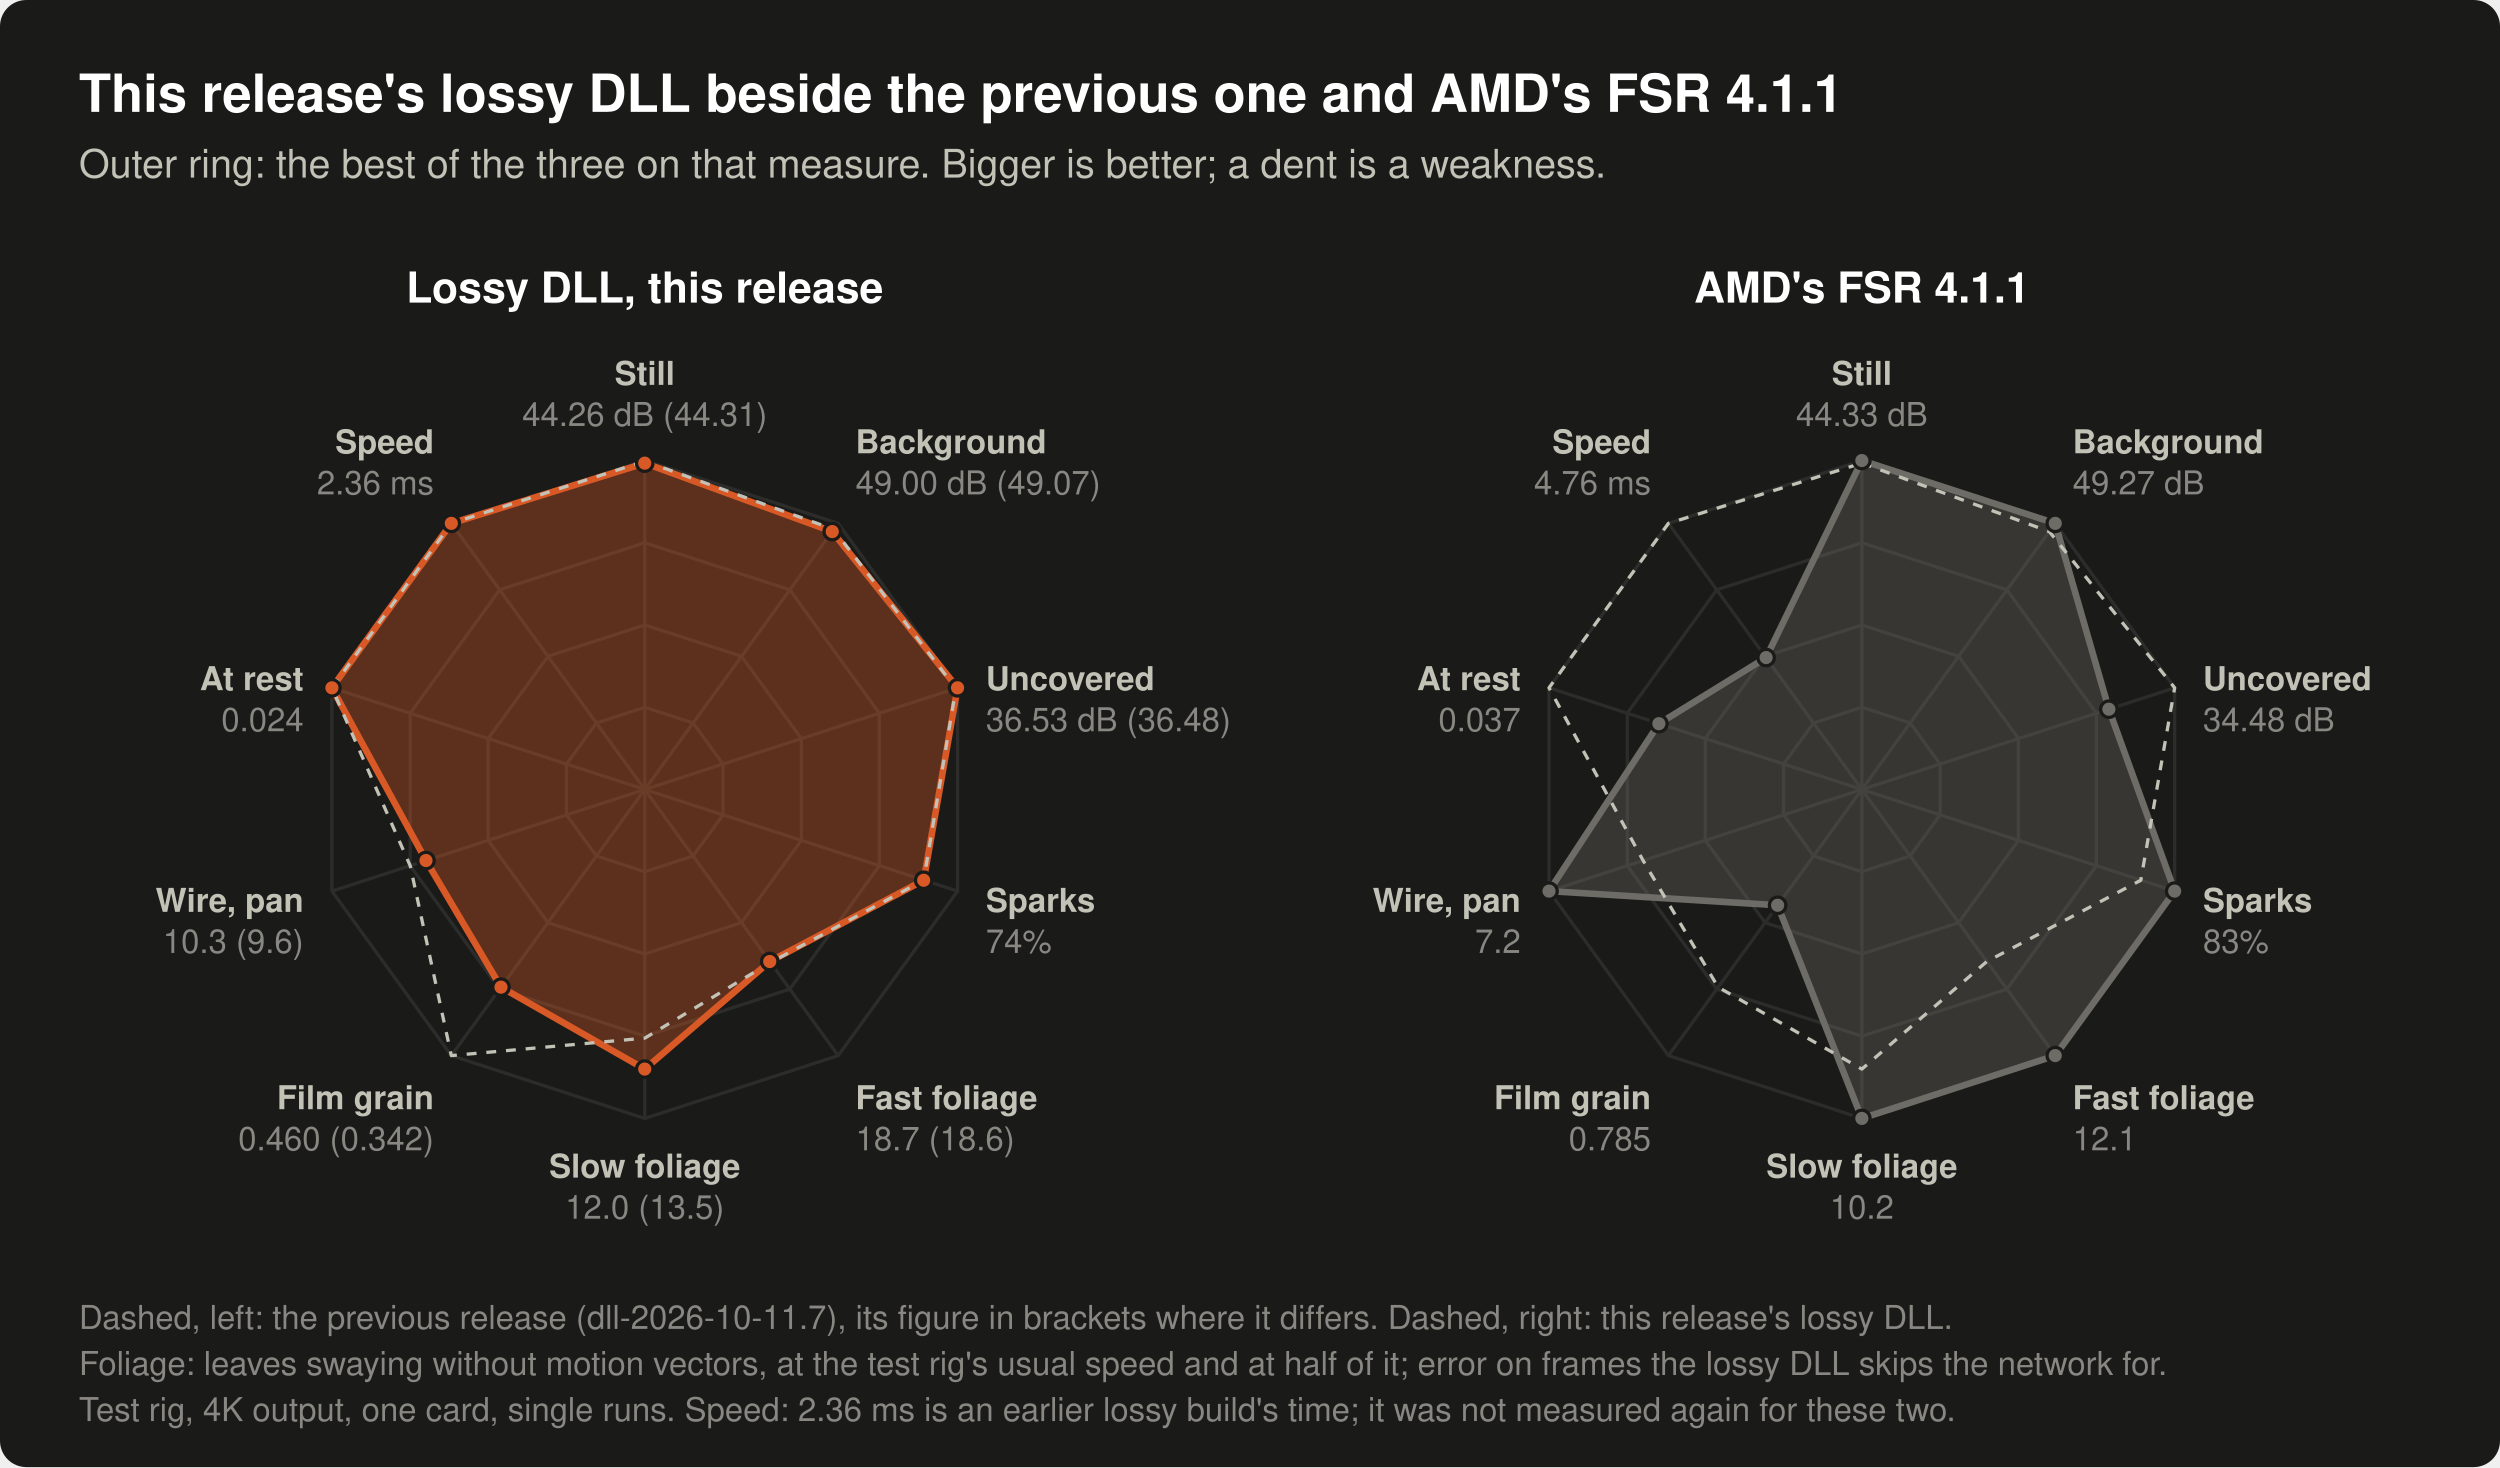
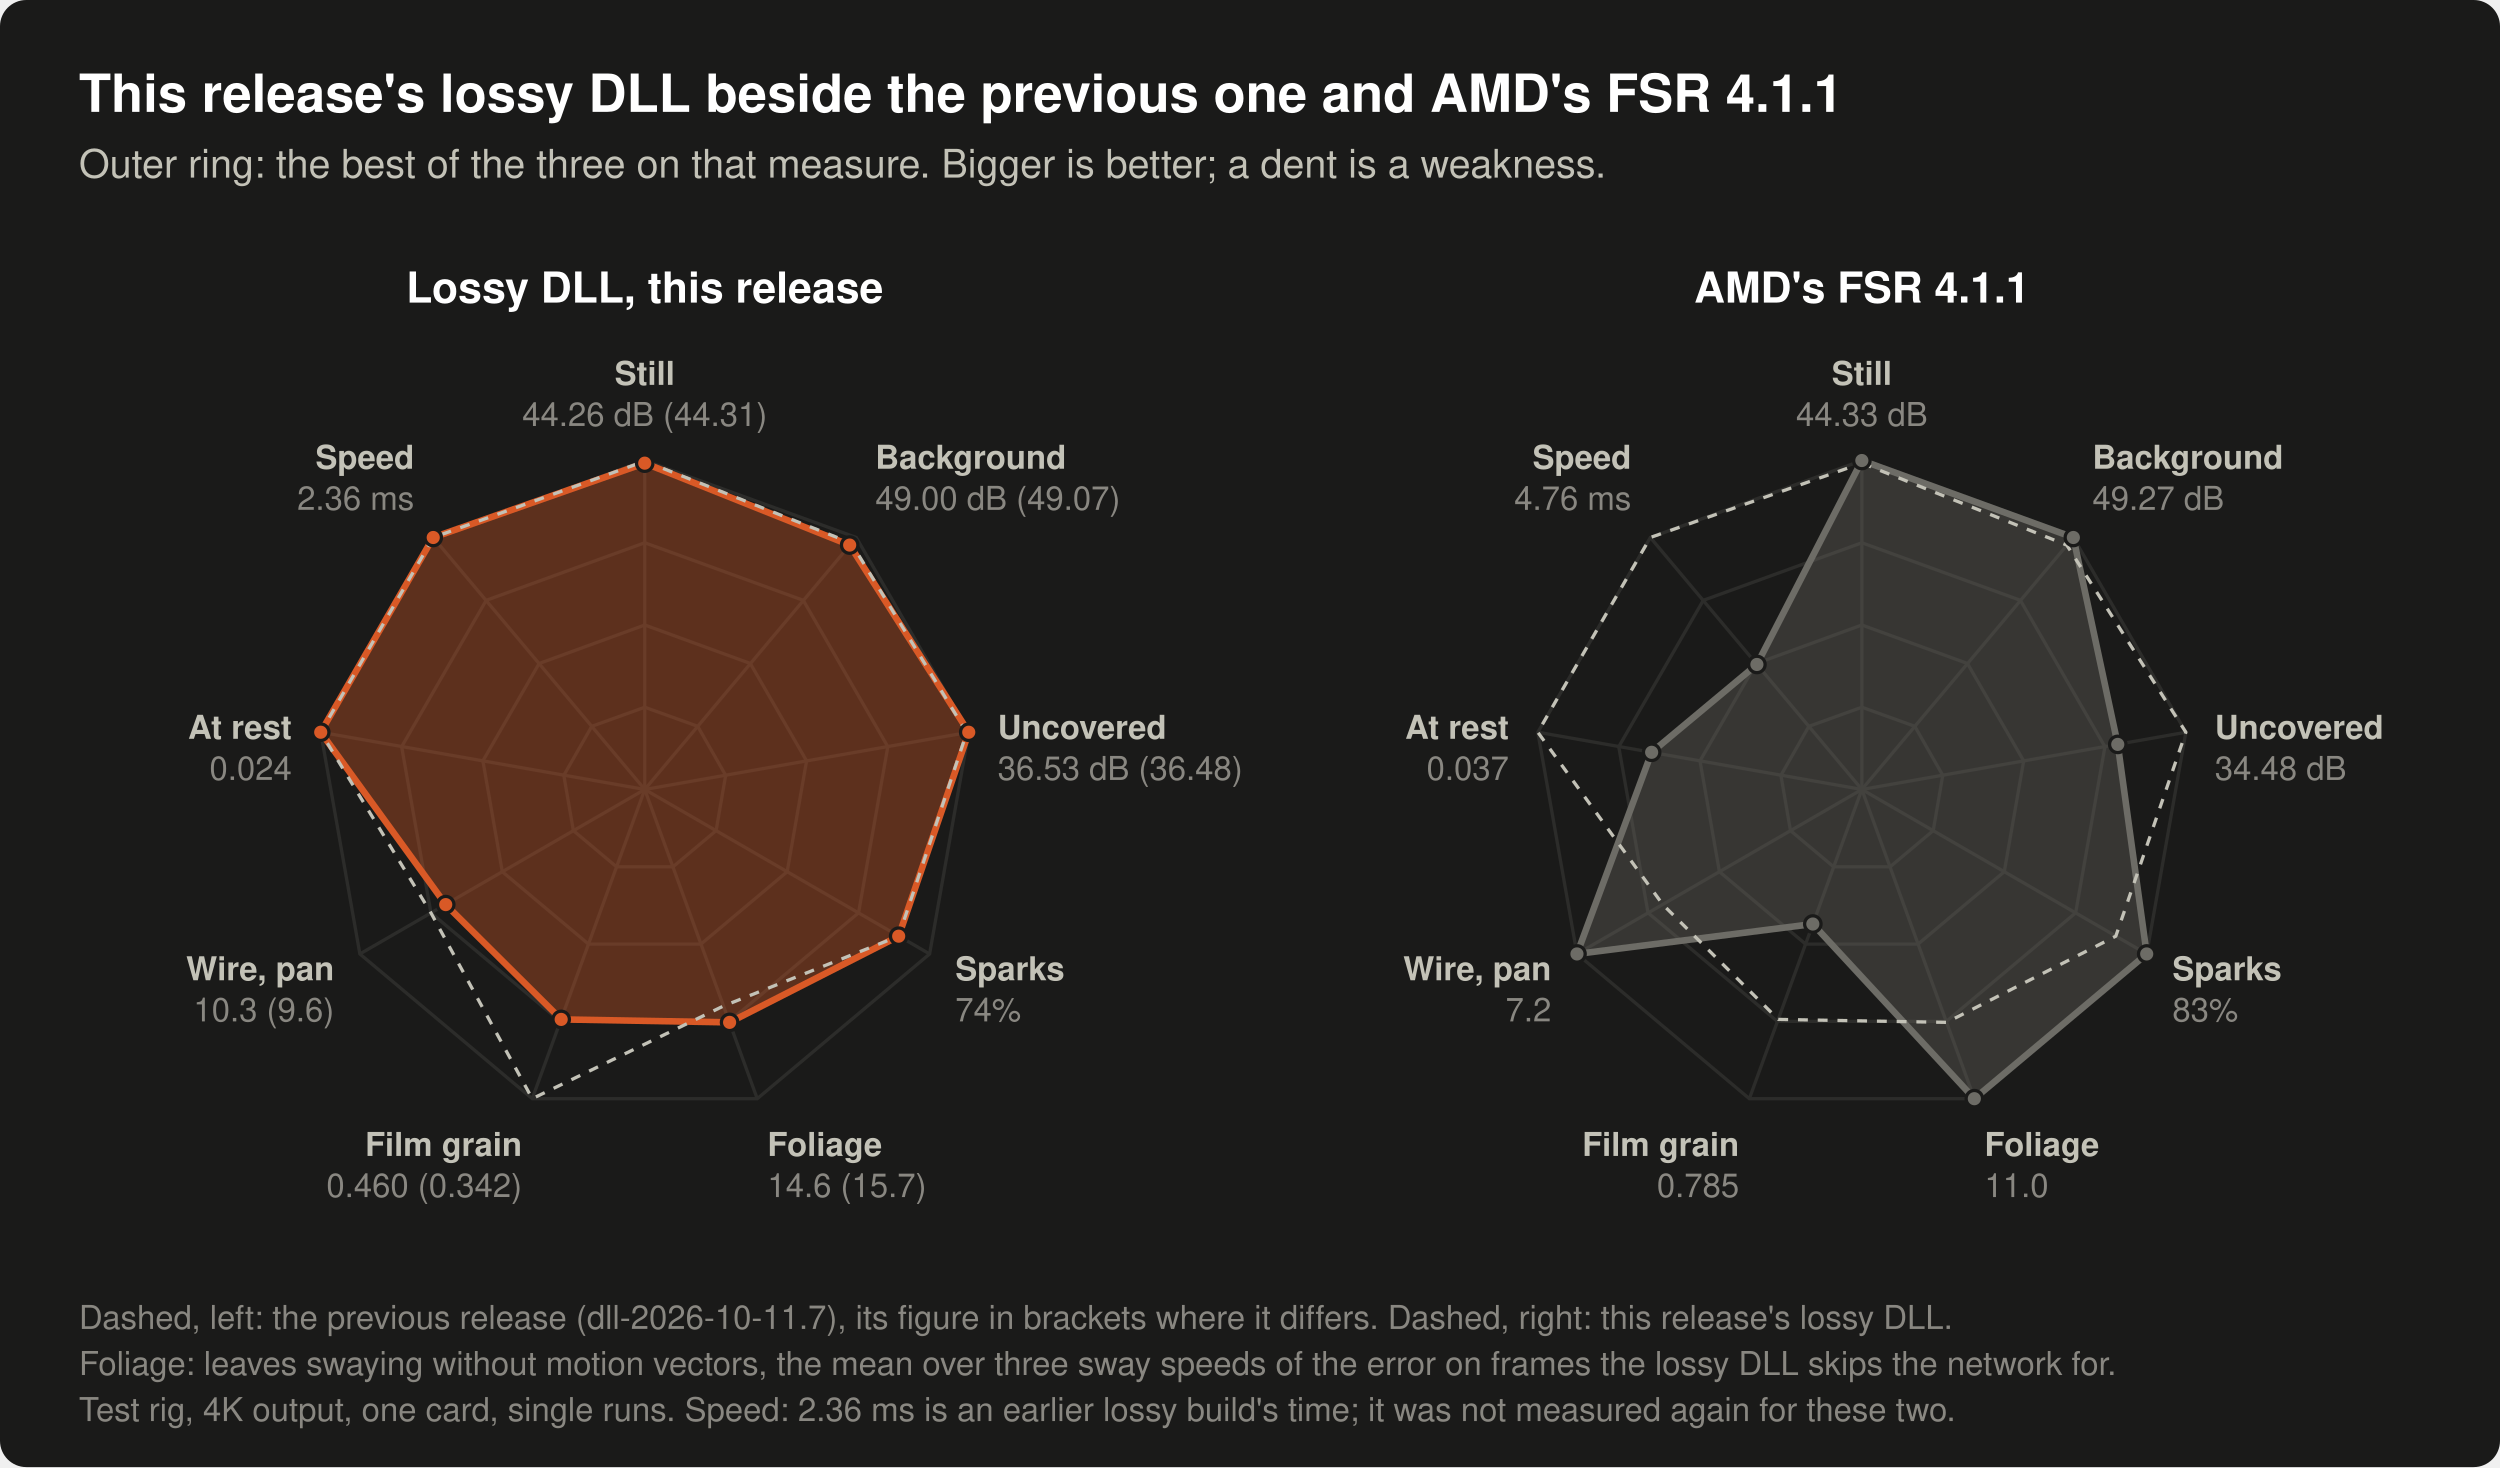
- <svg xmlns="http://www.w3.org/2000/svg" width="760" height="446" viewBox="0 0 760 446" role="img" aria-label="Two radar charts with ten spokes each. Left: this release's lossy DLL, with the previous release's as a dashed outline. Right: AMD's FSR 4.1.1, with this release's lossy DLL as a dashed outline. On every spoke the best of the three reaches the outer ring, so a larger shape is better. Still picture: accuracy (dB): FSR 4.1.1 44.33 dB, the lossy DLL of dll-2026-10-11.7 44.31 dB, the lossy DLL of dll-2026-10-12 44.26 dB. Moving background: accuracy (dB): FSR 4.1.1 49.27 dB, the lossy DLL of dll-2026-10-11.7 49.07 dB, the lossy DLL of dll-2026-10-12 49.00 dB. Areas a moving object has just uncovered: accuracy (dB): FSR 4.1.1 34.48 dB, the lossy DLL of dll-2026-10-11.7 36.48 dB, the lossy DLL of dll-2026-10-12 36.53 dB. Tiny fast sparks: share of their brightness shown (%): FSR 4.1.1 83%, the lossy DLL of dll-2026-10-11.7 74%, the lossy DLL of dll-2026-10-12 74%. Leaves swaying without motion vectors: error (of 255): FSR 4.1.1 12.1, the lossy DLL of dll-2026-10-11.7 18.6, the lossy DLL of dll-2026-10-12 18.7. Leaves swaying at half that speed: error (of 255): FSR 4.1.1 10.2, the lossy DLL of dll-2026-10-11.7 13.5, the lossy DLL of dll-2026-10-12 12.0. Still picture with grain of 6 of 255: change per frame (of 255): FSR 4.1.1 0.785, the lossy DLL of dll-2026-10-11.7 0.342, the lossy DLL of dll-2026-10-12 0.460. Thin wire under a slow pan: change per frame (of 255): FSR 4.1.1 7.2, the lossy DLL of dll-2026-10-11.7 9.6, the lossy DLL of dll-2026-10-12 10.3. Still picture: change per frame (of 255): FSR 4.1.1 0.037, the lossy DLL of dll-2026-10-11.7 0.024, the lossy DLL of dll-2026-10-12 0.024. Time per upscale call at 3840x2160 (ms): FSR 4.1.1 4.76 ms, the lossy DLL of dll-2026-10-11.7 2.36 ms, the lossy DLL of dll-2026-10-12 2.36 ms.">
+ <svg xmlns="http://www.w3.org/2000/svg" width="760" height="446" viewBox="0 0 760 446" role="img" aria-label="Two radar charts with nine spokes each. Left: this release's lossy DLL, with the previous release's as a dashed outline. Right: AMD's FSR 4.1.1, with this release's lossy DLL as a dashed outline. On every spoke the best of the three reaches the outer ring, so a larger shape is better. Still picture: accuracy (dB): FSR 4.1.1 44.33 dB, the lossy DLL of dll-2026-10-11.7 44.31 dB, the lossy DLL of dll-2026-10-12 44.26 dB. Moving background: accuracy (dB): FSR 4.1.1 49.27 dB, the lossy DLL of dll-2026-10-11.7 49.07 dB, the lossy DLL of dll-2026-10-12 49.00 dB. Areas a moving object has just uncovered: accuracy (dB): FSR 4.1.1 34.48 dB, the lossy DLL of dll-2026-10-11.7 36.48 dB, the lossy DLL of dll-2026-10-12 36.53 dB. Tiny fast sparks: share of their brightness shown (%): FSR 4.1.1 83%, the lossy DLL of dll-2026-10-11.7 74%, the lossy DLL of dll-2026-10-12 74%. Leaves swaying without motion vectors, mean of three sway speeds: error (of 255): FSR 4.1.1 11.0, the lossy DLL of dll-2026-10-11.7 15.7, the lossy DLL of dll-2026-10-12 14.6. Still picture with grain of 6 of 255: change per frame (of 255): FSR 4.1.1 0.785, the lossy DLL of dll-2026-10-11.7 0.342, the lossy DLL of dll-2026-10-12 0.460. Thin wire under a slow pan: change per frame (of 255): FSR 4.1.1 7.2, the lossy DLL of dll-2026-10-11.7 9.6, the lossy DLL of dll-2026-10-12 10.3. Still picture: change per frame (of 255): FSR 4.1.1 0.037, the lossy DLL of dll-2026-10-11.7 0.024, the lossy DLL of dll-2026-10-12 0.024. Time per upscale call at 3840x2160 (ms): FSR 4.1.1 4.76 ms, the lossy DLL of dll-2026-10-11.7 2.36 ms, the lossy DLL of dll-2026-10-12 2.36 ms.">
  <rect x="0.0" y="0.0" width="760.0" height="446.0" rx="8" fill="#1a1a19" />
  <text x="24.0" y="34.0" font-family="-apple-system, 'Segoe UI', Helvetica, Arial, sans-serif" font-size="16" font-weight="600" text-anchor="start" fill="#ffffff">This release's lossy DLL beside the previous one and AMD's FSR 4.1.1</text>
  <text x="24.0" y="54.0" font-family="-apple-system, 'Segoe UI', Helvetica, Arial, sans-serif" font-size="12" text-anchor="start" fill="#c3c2b7">Outer ring: the best of the three on that measure. Bigger is better; a dent is a weakness.</text>
  <text x="196.0" y="92.0" font-family="-apple-system, 'Segoe UI', Helvetica, Arial, sans-serif" font-size="13" font-weight="600" text-anchor="middle" fill="#ffffff">Lossy DLL, this release</text>
-   <polygon points="196.0,215.0 210.7,219.8 219.8,232.3 219.8,247.7 210.7,260.2 196.0,265.0 181.3,260.2 172.2,247.7 172.2,232.3 181.3,219.8" fill="none" stroke="#2c2c2a" stroke-width="1" />
-   <polygon points="196.0,190.0 225.4,199.5 243.6,224.5 243.6,255.5 225.4,280.5 196.0,290.0 166.6,280.5 148.4,255.5 148.4,224.5 166.6,199.5" fill="none" stroke="#2c2c2a" stroke-width="1" />
-   <polygon points="196.0,165.0 240.1,179.3 267.3,216.8 267.3,263.2 240.1,300.7 196.0,315.0 151.9,300.7 124.7,263.2 124.7,216.8 151.9,179.3" fill="none" stroke="#2c2c2a" stroke-width="1" />
-   <polygon points="196.0,140.0 254.8,159.1 291.1,209.1 291.1,270.9 254.8,320.9 196.0,340.0 137.2,320.9 100.9,270.9 100.9,209.1 137.2,159.1" fill="none" stroke="#2c2c2a" stroke-width="1" />
+   <polygon points="196.0,215.0 212.1,220.8 220.6,235.7 217.7,252.5 204.6,263.5 187.4,263.5 174.3,252.5 171.4,235.7 179.9,220.8" fill="none" stroke="#2c2c2a" stroke-width="1" />
+   <polygon points="196.0,190.0 228.1,201.7 245.2,231.3 239.3,265.0 213.1,287.0 178.9,287.0 152.7,265.0 146.8,231.3 163.9,201.7" fill="none" stroke="#2c2c2a" stroke-width="1" />
+   <polygon points="196.0,165.0 244.2,182.5 269.9,227.0 261.0,277.5 221.7,310.5 170.3,310.5 131.0,277.5 122.1,227.0 147.8,182.5" fill="none" stroke="#2c2c2a" stroke-width="1" />
+   <polygon points="196.0,140.0 260.3,163.4 294.5,222.6 282.6,290.0 230.2,334.0 161.8,334.0 109.4,290.0 97.5,222.6 131.7,163.4" fill="none" stroke="#2c2c2a" stroke-width="1" />
  <line x1="196.0" y1="240.0" x2="196.0" y2="140.0" stroke="#2c2c2a" stroke-width="1" />
-   <line x1="196.0" y1="240.0" x2="254.8" y2="159.1" stroke="#2c2c2a" stroke-width="1" />
-   <line x1="196.0" y1="240.0" x2="291.1" y2="209.1" stroke="#2c2c2a" stroke-width="1" />
-   <line x1="196.0" y1="240.0" x2="291.1" y2="270.9" stroke="#2c2c2a" stroke-width="1" />
-   <line x1="196.0" y1="240.0" x2="254.8" y2="320.9" stroke="#2c2c2a" stroke-width="1" />
-   <line x1="196.0" y1="240.0" x2="196.0" y2="340.0" stroke="#2c2c2a" stroke-width="1" />
-   <line x1="196.0" y1="240.0" x2="137.2" y2="320.9" stroke="#2c2c2a" stroke-width="1" />
-   <line x1="196.0" y1="240.0" x2="100.9" y2="270.9" stroke="#2c2c2a" stroke-width="1" />
-   <line x1="196.0" y1="240.0" x2="100.9" y2="209.1" stroke="#2c2c2a" stroke-width="1" />
-   <line x1="196.0" y1="240.0" x2="137.2" y2="159.1" stroke="#2c2c2a" stroke-width="1" />
-   <polygon points="196.0,140.8 253.0,161.6 291.1,209.1 280.8,267.6 234.0,292.3 196.0,325.0 152.3,300.1 129.5,261.6 100.9,209.1 137.2,159.1" fill="#d95926" fill-opacity="0.35" stroke="#d95926" stroke-width="2" stroke-linejoin="round" />
-   <polygon points="196.0,140.2 253.4,160.9 290.6,209.3 280.8,267.6 234.2,292.6 196.0,315.6 137.2,320.9 124.7,263.2 100.9,209.1 137.2,159.1" fill="none" stroke="#c3c2b7" stroke-width="1" stroke-dasharray="3 3" stroke-linejoin="round" />
+   <line x1="196.0" y1="240.0" x2="260.3" y2="163.4" stroke="#2c2c2a" stroke-width="1" />
+   <line x1="196.0" y1="240.0" x2="294.5" y2="222.6" stroke="#2c2c2a" stroke-width="1" />
+   <line x1="196.0" y1="240.0" x2="282.6" y2="290.0" stroke="#2c2c2a" stroke-width="1" />
+   <line x1="196.0" y1="240.0" x2="230.2" y2="334.0" stroke="#2c2c2a" stroke-width="1" />
+   <line x1="196.0" y1="240.0" x2="161.8" y2="334.0" stroke="#2c2c2a" stroke-width="1" />
+   <line x1="196.0" y1="240.0" x2="109.4" y2="290.0" stroke="#2c2c2a" stroke-width="1" />
+   <line x1="196.0" y1="240.0" x2="97.5" y2="222.6" stroke="#2c2c2a" stroke-width="1" />
+   <line x1="196.0" y1="240.0" x2="131.7" y2="163.4" stroke="#2c2c2a" stroke-width="1" />
+   <polygon points="196.0,140.8 258.3,165.7 294.5,222.6 273.2,284.6 221.8,310.8 170.6,309.9 135.5,275.0 97.5,222.6 131.7,163.4" fill="#d95926" fill-opacity="0.35" stroke="#d95926" stroke-width="2" stroke-linejoin="round" />
+   <polygon points="196.0,140.2 258.8,165.1 293.9,222.7 273.2,284.6 220.0,305.8 161.8,334.0 131.0,277.5 97.5,222.6 131.7,163.4" fill="none" stroke="#c3c2b7" stroke-width="1" stroke-dasharray="3 3" stroke-linejoin="round" />
  <circle cx="196.0" cy="140.8" r="2.5" fill="#d95926" stroke="#1a1a19" stroke-width="1" />
-   <circle cx="253.0" cy="161.6" r="2.5" fill="#d95926" stroke="#1a1a19" stroke-width="1" />
-   <circle cx="291.1" cy="209.1" r="2.5" fill="#d95926" stroke="#1a1a19" stroke-width="1" />
-   <circle cx="280.8" cy="267.6" r="2.5" fill="#d95926" stroke="#1a1a19" stroke-width="1" />
-   <circle cx="234.0" cy="292.3" r="2.5" fill="#d95926" stroke="#1a1a19" stroke-width="1" />
-   <circle cx="196.0" cy="325.0" r="2.5" fill="#d95926" stroke="#1a1a19" stroke-width="1" />
-   <circle cx="152.3" cy="300.1" r="2.5" fill="#d95926" stroke="#1a1a19" stroke-width="1" />
-   <circle cx="129.5" cy="261.6" r="2.5" fill="#d95926" stroke="#1a1a19" stroke-width="1" />
-   <circle cx="100.9" cy="209.1" r="2.5" fill="#d95926" stroke="#1a1a19" stroke-width="1" />
-   <circle cx="137.2" cy="159.1" r="2.5" fill="#d95926" stroke="#1a1a19" stroke-width="1" />
+   <circle cx="258.3" cy="165.7" r="2.5" fill="#d95926" stroke="#1a1a19" stroke-width="1" />
+   <circle cx="294.5" cy="222.6" r="2.5" fill="#d95926" stroke="#1a1a19" stroke-width="1" />
+   <circle cx="273.2" cy="284.6" r="2.5" fill="#d95926" stroke="#1a1a19" stroke-width="1" />
+   <circle cx="221.8" cy="310.8" r="2.5" fill="#d95926" stroke="#1a1a19" stroke-width="1" />
+   <circle cx="170.6" cy="309.9" r="2.5" fill="#d95926" stroke="#1a1a19" stroke-width="1" />
+   <circle cx="135.5" cy="275.0" r="2.5" fill="#d95926" stroke="#1a1a19" stroke-width="1" />
+   <circle cx="97.5" cy="222.6" r="2.5" fill="#d95926" stroke="#1a1a19" stroke-width="1" />
+   <circle cx="131.7" cy="163.4" r="2.5" fill="#d95926" stroke="#1a1a19" stroke-width="1" />
  <text x="196.0" y="117.0" font-family="-apple-system, 'Segoe UI', Helvetica, Arial, sans-serif" font-size="10" font-weight="600" text-anchor="middle" fill="#c3c2b7">Still</text>
  <text x="196.0" y="129.5" font-family="-apple-system, 'Segoe UI', Helvetica, Arial, sans-serif" font-size="10" text-anchor="middle" fill="#898781">44.26 dB (44.31)</text>
-   <text x="260.1" y="137.8" font-family="-apple-system, 'Segoe UI', Helvetica, Arial, sans-serif" font-size="10" font-weight="600" text-anchor="start" fill="#c3c2b7">Background</text>
-   <text x="260.1" y="150.3" font-family="-apple-system, 'Segoe UI', Helvetica, Arial, sans-serif" font-size="10" text-anchor="start" fill="#898781">49.00 dB (49.07)</text>
-   <text x="299.7" y="209.8" font-family="-apple-system, 'Segoe UI', Helvetica, Arial, sans-serif" font-size="10" font-weight="600" text-anchor="start" fill="#c3c2b7">Uncovered</text>
-   <text x="299.7" y="222.3" font-family="-apple-system, 'Segoe UI', Helvetica, Arial, sans-serif" font-size="10" text-anchor="start" fill="#898781">36.53 dB (36.48)</text>
-   <text x="299.7" y="277.2" font-family="-apple-system, 'Segoe UI', Helvetica, Arial, sans-serif" font-size="10" font-weight="600" text-anchor="start" fill="#c3c2b7">Sparks</text>
-   <text x="299.7" y="289.7" font-family="-apple-system, 'Segoe UI', Helvetica, Arial, sans-serif" font-size="10" text-anchor="start" fill="#898781">74%</text>
-   <text x="260.1" y="337.2" font-family="-apple-system, 'Segoe UI', Helvetica, Arial, sans-serif" font-size="10" font-weight="600" text-anchor="start" fill="#c3c2b7">Fast foliage</text>
-   <text x="260.1" y="349.7" font-family="-apple-system, 'Segoe UI', Helvetica, Arial, sans-serif" font-size="10" text-anchor="start" fill="#898781">18.7 (18.6)</text>
-   <text x="196.0" y="358.0" font-family="-apple-system, 'Segoe UI', Helvetica, Arial, sans-serif" font-size="10" font-weight="600" text-anchor="middle" fill="#c3c2b7">Slow foliage</text>
-   <text x="196.0" y="370.5" font-family="-apple-system, 'Segoe UI', Helvetica, Arial, sans-serif" font-size="10" text-anchor="middle" fill="#898781">12.0 (13.5)</text>
-   <text x="131.9" y="337.2" font-family="-apple-system, 'Segoe UI', Helvetica, Arial, sans-serif" font-size="10" font-weight="600" text-anchor="end" fill="#c3c2b7">Film grain</text>
-   <text x="131.9" y="349.7" font-family="-apple-system, 'Segoe UI', Helvetica, Arial, sans-serif" font-size="10" text-anchor="end" fill="#898781">0.460 (0.342)</text>
-   <text x="92.3" y="277.2" font-family="-apple-system, 'Segoe UI', Helvetica, Arial, sans-serif" font-size="10" font-weight="600" text-anchor="end" fill="#c3c2b7">Wire, pan</text>
-   <text x="92.3" y="289.7" font-family="-apple-system, 'Segoe UI', Helvetica, Arial, sans-serif" font-size="10" text-anchor="end" fill="#898781">10.3 (9.6)</text>
-   <text x="92.3" y="209.8" font-family="-apple-system, 'Segoe UI', Helvetica, Arial, sans-serif" font-size="10" font-weight="600" text-anchor="end" fill="#c3c2b7">At rest</text>
-   <text x="92.3" y="222.3" font-family="-apple-system, 'Segoe UI', Helvetica, Arial, sans-serif" font-size="10" text-anchor="end" fill="#898781">0.024</text>
-   <text x="131.9" y="137.8" font-family="-apple-system, 'Segoe UI', Helvetica, Arial, sans-serif" font-size="10" font-weight="600" text-anchor="end" fill="#c3c2b7">Speed</text>
-   <text x="131.9" y="150.3" font-family="-apple-system, 'Segoe UI', Helvetica, Arial, sans-serif" font-size="10" text-anchor="end" fill="#898781">2.36 ms</text>
+   <text x="266.1" y="142.5" font-family="-apple-system, 'Segoe UI', Helvetica, Arial, sans-serif" font-size="10" font-weight="600" text-anchor="start" fill="#c3c2b7">Background</text>
+   <text x="266.1" y="155.0" font-family="-apple-system, 'Segoe UI', Helvetica, Arial, sans-serif" font-size="10" text-anchor="start" fill="#898781">49.00 dB (49.07)</text>
+   <text x="303.3" y="224.6" font-family="-apple-system, 'Segoe UI', Helvetica, Arial, sans-serif" font-size="10" font-weight="600" text-anchor="start" fill="#c3c2b7">Uncovered</text>
+   <text x="303.3" y="237.1" font-family="-apple-system, 'Segoe UI', Helvetica, Arial, sans-serif" font-size="10" text-anchor="start" fill="#898781">36.53 dB (36.48)</text>
+   <text x="290.4" y="298.0" font-family="-apple-system, 'Segoe UI', Helvetica, Arial, sans-serif" font-size="10" font-weight="600" text-anchor="start" fill="#c3c2b7">Sparks</text>
+   <text x="290.4" y="310.5" font-family="-apple-system, 'Segoe UI', Helvetica, Arial, sans-serif" font-size="10" text-anchor="start" fill="#898781">74%</text>
+   <text x="233.3" y="351.4" font-family="-apple-system, 'Segoe UI', Helvetica, Arial, sans-serif" font-size="10" font-weight="600" text-anchor="start" fill="#c3c2b7">Foliage</text>
+   <text x="233.3" y="363.9" font-family="-apple-system, 'Segoe UI', Helvetica, Arial, sans-serif" font-size="10" text-anchor="start" fill="#898781">14.6 (15.7)</text>
+   <text x="158.7" y="351.4" font-family="-apple-system, 'Segoe UI', Helvetica, Arial, sans-serif" font-size="10" font-weight="600" text-anchor="end" fill="#c3c2b7">Film grain</text>
+   <text x="158.7" y="363.9" font-family="-apple-system, 'Segoe UI', Helvetica, Arial, sans-serif" font-size="10" text-anchor="end" fill="#898781">0.460 (0.342)</text>
+   <text x="101.6" y="298.0" font-family="-apple-system, 'Segoe UI', Helvetica, Arial, sans-serif" font-size="10" font-weight="600" text-anchor="end" fill="#c3c2b7">Wire, pan</text>
+   <text x="101.6" y="310.5" font-family="-apple-system, 'Segoe UI', Helvetica, Arial, sans-serif" font-size="10" text-anchor="end" fill="#898781">10.3 (9.6)</text>
+   <text x="88.7" y="224.6" font-family="-apple-system, 'Segoe UI', Helvetica, Arial, sans-serif" font-size="10" font-weight="600" text-anchor="end" fill="#c3c2b7">At rest</text>
+   <text x="88.7" y="237.1" font-family="-apple-system, 'Segoe UI', Helvetica, Arial, sans-serif" font-size="10" text-anchor="end" fill="#898781">0.024</text>
+   <text x="125.9" y="142.5" font-family="-apple-system, 'Segoe UI', Helvetica, Arial, sans-serif" font-size="10" font-weight="600" text-anchor="end" fill="#c3c2b7">Speed</text>
+   <text x="125.9" y="155.0" font-family="-apple-system, 'Segoe UI', Helvetica, Arial, sans-serif" font-size="10" text-anchor="end" fill="#898781">2.36 ms</text>
  <text x="566.0" y="92.0" font-family="-apple-system, 'Segoe UI', Helvetica, Arial, sans-serif" font-size="13" font-weight="600" text-anchor="middle" fill="#ffffff">AMD's FSR 4.1.1</text>
-   <polygon points="566.0,215.0 580.7,219.8 589.8,232.3 589.8,247.7 580.7,260.2 566.0,265.0 551.3,260.2 542.2,247.7 542.2,232.3 551.3,219.8" fill="none" stroke="#2c2c2a" stroke-width="1" />
-   <polygon points="566.0,190.0 595.4,199.5 613.6,224.5 613.6,255.5 595.4,280.5 566.0,290.0 536.6,280.5 518.4,255.5 518.4,224.5 536.6,199.5" fill="none" stroke="#2c2c2a" stroke-width="1" />
-   <polygon points="566.0,165.0 610.1,179.3 637.3,216.8 637.3,263.2 610.1,300.7 566.0,315.0 521.9,300.7 494.7,263.2 494.7,216.8 521.9,179.3" fill="none" stroke="#2c2c2a" stroke-width="1" />
-   <polygon points="566.0,140.0 624.8,159.1 661.1,209.1 661.1,270.9 624.8,320.9 566.0,340.0 507.2,320.9 470.9,270.9 470.9,209.1 507.2,159.1" fill="none" stroke="#2c2c2a" stroke-width="1" />
+   <polygon points="566.0,215.0 582.1,220.8 590.6,235.7 587.7,252.5 574.6,263.5 557.4,263.5 544.3,252.5 541.4,235.7 549.9,220.8" fill="none" stroke="#2c2c2a" stroke-width="1" />
+   <polygon points="566.0,190.0 598.1,201.7 615.2,231.3 609.3,265.0 583.1,287.0 548.9,287.0 522.7,265.0 516.8,231.3 533.9,201.7" fill="none" stroke="#2c2c2a" stroke-width="1" />
+   <polygon points="566.0,165.0 614.2,182.5 639.9,227.0 631.0,277.5 591.7,310.5 540.3,310.5 501.0,277.5 492.1,227.0 517.8,182.5" fill="none" stroke="#2c2c2a" stroke-width="1" />
+   <polygon points="566.0,140.0 630.3,163.4 664.5,222.6 652.6,290.0 600.2,334.0 531.8,334.0 479.4,290.0 467.5,222.6 501.7,163.4" fill="none" stroke="#2c2c2a" stroke-width="1" />
  <line x1="566.0" y1="240.0" x2="566.0" y2="140.0" stroke="#2c2c2a" stroke-width="1" />
-   <line x1="566.0" y1="240.0" x2="624.8" y2="159.1" stroke="#2c2c2a" stroke-width="1" />
-   <line x1="566.0" y1="240.0" x2="661.1" y2="209.1" stroke="#2c2c2a" stroke-width="1" />
-   <line x1="566.0" y1="240.0" x2="661.1" y2="270.9" stroke="#2c2c2a" stroke-width="1" />
-   <line x1="566.0" y1="240.0" x2="624.8" y2="320.9" stroke="#2c2c2a" stroke-width="1" />
-   <line x1="566.0" y1="240.0" x2="566.0" y2="340.0" stroke="#2c2c2a" stroke-width="1" />
-   <line x1="566.0" y1="240.0" x2="507.2" y2="320.9" stroke="#2c2c2a" stroke-width="1" />
-   <line x1="566.0" y1="240.0" x2="470.9" y2="270.9" stroke="#2c2c2a" stroke-width="1" />
-   <line x1="566.0" y1="240.0" x2="470.9" y2="209.1" stroke="#2c2c2a" stroke-width="1" />
-   <line x1="566.0" y1="240.0" x2="507.2" y2="159.1" stroke="#2c2c2a" stroke-width="1" />
-   <polygon points="566.0,140.0 624.8,159.1 641.1,215.6 661.1,270.9 624.8,320.9 566.0,340.0 540.4,275.2 470.9,270.9 504.3,220.0 536.9,199.9" fill="#6d6c66" fill-opacity="0.35" stroke="#6d6c66" stroke-width="2" stroke-linejoin="round" />
-   <polygon points="566.0,140.8 623.0,161.6 661.1,209.1 650.8,267.6 604.0,292.3 566.0,325.0 522.3,300.1 499.5,261.6 470.9,209.1 507.2,159.1" fill="none" stroke="#c3c2b7" stroke-width="1" stroke-dasharray="3 3" stroke-linejoin="round" />
+   <line x1="566.0" y1="240.0" x2="630.3" y2="163.4" stroke="#2c2c2a" stroke-width="1" />
+   <line x1="566.0" y1="240.0" x2="664.5" y2="222.6" stroke="#2c2c2a" stroke-width="1" />
+   <line x1="566.0" y1="240.0" x2="652.6" y2="290.0" stroke="#2c2c2a" stroke-width="1" />
+   <line x1="566.0" y1="240.0" x2="600.2" y2="334.0" stroke="#2c2c2a" stroke-width="1" />
+   <line x1="566.0" y1="240.0" x2="531.8" y2="334.0" stroke="#2c2c2a" stroke-width="1" />
+   <line x1="566.0" y1="240.0" x2="479.4" y2="290.0" stroke="#2c2c2a" stroke-width="1" />
+   <line x1="566.0" y1="240.0" x2="467.5" y2="222.6" stroke="#2c2c2a" stroke-width="1" />
+   <line x1="566.0" y1="240.0" x2="501.7" y2="163.4" stroke="#2c2c2a" stroke-width="1" />
+   <polygon points="566.0,140.0 630.3,163.4 643.8,226.3 652.6,290.0 600.2,334.0 551.1,280.9 479.4,290.0 502.1,228.7 534.1,202.0" fill="#6d6c66" fill-opacity="0.35" stroke="#6d6c66" stroke-width="2" stroke-linejoin="round" />
+   <polygon points="566.0,140.8 628.3,165.7 664.5,222.6 643.2,284.6 591.8,310.8 540.6,309.9 505.5,275.0 467.5,222.6 501.7,163.4" fill="none" stroke="#c3c2b7" stroke-width="1" stroke-dasharray="3 3" stroke-linejoin="round" />
  <circle cx="566.0" cy="140.0" r="2.5" fill="#6d6c66" stroke="#1a1a19" stroke-width="1" />
-   <circle cx="624.8" cy="159.1" r="2.5" fill="#6d6c66" stroke="#1a1a19" stroke-width="1" />
-   <circle cx="641.1" cy="215.6" r="2.5" fill="#6d6c66" stroke="#1a1a19" stroke-width="1" />
-   <circle cx="661.1" cy="270.9" r="2.5" fill="#6d6c66" stroke="#1a1a19" stroke-width="1" />
-   <circle cx="624.8" cy="320.9" r="2.5" fill="#6d6c66" stroke="#1a1a19" stroke-width="1" />
-   <circle cx="566.0" cy="340.0" r="2.5" fill="#6d6c66" stroke="#1a1a19" stroke-width="1" />
-   <circle cx="540.4" cy="275.2" r="2.5" fill="#6d6c66" stroke="#1a1a19" stroke-width="1" />
-   <circle cx="470.9" cy="270.9" r="2.5" fill="#6d6c66" stroke="#1a1a19" stroke-width="1" />
-   <circle cx="504.3" cy="220.0" r="2.5" fill="#6d6c66" stroke="#1a1a19" stroke-width="1" />
-   <circle cx="536.9" cy="199.9" r="2.5" fill="#6d6c66" stroke="#1a1a19" stroke-width="1" />
+   <circle cx="630.3" cy="163.4" r="2.5" fill="#6d6c66" stroke="#1a1a19" stroke-width="1" />
+   <circle cx="643.8" cy="226.3" r="2.5" fill="#6d6c66" stroke="#1a1a19" stroke-width="1" />
+   <circle cx="652.6" cy="290.0" r="2.5" fill="#6d6c66" stroke="#1a1a19" stroke-width="1" />
+   <circle cx="600.2" cy="334.0" r="2.5" fill="#6d6c66" stroke="#1a1a19" stroke-width="1" />
+   <circle cx="551.1" cy="280.9" r="2.5" fill="#6d6c66" stroke="#1a1a19" stroke-width="1" />
+   <circle cx="479.4" cy="290.0" r="2.5" fill="#6d6c66" stroke="#1a1a19" stroke-width="1" />
+   <circle cx="502.1" cy="228.7" r="2.5" fill="#6d6c66" stroke="#1a1a19" stroke-width="1" />
+   <circle cx="534.1" cy="202.0" r="2.5" fill="#6d6c66" stroke="#1a1a19" stroke-width="1" />
  <text x="566.0" y="117.0" font-family="-apple-system, 'Segoe UI', Helvetica, Arial, sans-serif" font-size="10" font-weight="600" text-anchor="middle" fill="#c3c2b7">Still</text>
  <text x="566.0" y="129.5" font-family="-apple-system, 'Segoe UI', Helvetica, Arial, sans-serif" font-size="10" text-anchor="middle" fill="#898781">44.33 dB</text>
-   <text x="630.1" y="137.8" font-family="-apple-system, 'Segoe UI', Helvetica, Arial, sans-serif" font-size="10" font-weight="600" text-anchor="start" fill="#c3c2b7">Background</text>
-   <text x="630.1" y="150.3" font-family="-apple-system, 'Segoe UI', Helvetica, Arial, sans-serif" font-size="10" text-anchor="start" fill="#898781">49.27 dB</text>
-   <text x="669.7" y="209.8" font-family="-apple-system, 'Segoe UI', Helvetica, Arial, sans-serif" font-size="10" font-weight="600" text-anchor="start" fill="#c3c2b7">Uncovered</text>
-   <text x="669.7" y="222.3" font-family="-apple-system, 'Segoe UI', Helvetica, Arial, sans-serif" font-size="10" text-anchor="start" fill="#898781">34.48 dB</text>
-   <text x="669.7" y="277.2" font-family="-apple-system, 'Segoe UI', Helvetica, Arial, sans-serif" font-size="10" font-weight="600" text-anchor="start" fill="#c3c2b7">Sparks</text>
-   <text x="669.7" y="289.7" font-family="-apple-system, 'Segoe UI', Helvetica, Arial, sans-serif" font-size="10" text-anchor="start" fill="#898781">83%</text>
-   <text x="630.1" y="337.2" font-family="-apple-system, 'Segoe UI', Helvetica, Arial, sans-serif" font-size="10" font-weight="600" text-anchor="start" fill="#c3c2b7">Fast foliage</text>
-   <text x="630.1" y="349.7" font-family="-apple-system, 'Segoe UI', Helvetica, Arial, sans-serif" font-size="10" text-anchor="start" fill="#898781">12.1</text>
-   <text x="566.0" y="358.0" font-family="-apple-system, 'Segoe UI', Helvetica, Arial, sans-serif" font-size="10" font-weight="600" text-anchor="middle" fill="#c3c2b7">Slow foliage</text>
-   <text x="566.0" y="370.5" font-family="-apple-system, 'Segoe UI', Helvetica, Arial, sans-serif" font-size="10" text-anchor="middle" fill="#898781">10.2</text>
-   <text x="501.9" y="337.2" font-family="-apple-system, 'Segoe UI', Helvetica, Arial, sans-serif" font-size="10" font-weight="600" text-anchor="end" fill="#c3c2b7">Film grain</text>
-   <text x="501.9" y="349.7" font-family="-apple-system, 'Segoe UI', Helvetica, Arial, sans-serif" font-size="10" text-anchor="end" fill="#898781">0.785</text>
-   <text x="462.3" y="277.2" font-family="-apple-system, 'Segoe UI', Helvetica, Arial, sans-serif" font-size="10" font-weight="600" text-anchor="end" fill="#c3c2b7">Wire, pan</text>
-   <text x="462.3" y="289.7" font-family="-apple-system, 'Segoe UI', Helvetica, Arial, sans-serif" font-size="10" text-anchor="end" fill="#898781">7.2</text>
-   <text x="462.3" y="209.8" font-family="-apple-system, 'Segoe UI', Helvetica, Arial, sans-serif" font-size="10" font-weight="600" text-anchor="end" fill="#c3c2b7">At rest</text>
-   <text x="462.3" y="222.3" font-family="-apple-system, 'Segoe UI', Helvetica, Arial, sans-serif" font-size="10" text-anchor="end" fill="#898781">0.037</text>
-   <text x="501.9" y="137.8" font-family="-apple-system, 'Segoe UI', Helvetica, Arial, sans-serif" font-size="10" font-weight="600" text-anchor="end" fill="#c3c2b7">Speed</text>
-   <text x="501.9" y="150.3" font-family="-apple-system, 'Segoe UI', Helvetica, Arial, sans-serif" font-size="10" text-anchor="end" fill="#898781">4.76 ms</text>
+   <text x="636.1" y="142.5" font-family="-apple-system, 'Segoe UI', Helvetica, Arial, sans-serif" font-size="10" font-weight="600" text-anchor="start" fill="#c3c2b7">Background</text>
+   <text x="636.1" y="155.0" font-family="-apple-system, 'Segoe UI', Helvetica, Arial, sans-serif" font-size="10" text-anchor="start" fill="#898781">49.27 dB</text>
+   <text x="673.3" y="224.6" font-family="-apple-system, 'Segoe UI', Helvetica, Arial, sans-serif" font-size="10" font-weight="600" text-anchor="start" fill="#c3c2b7">Uncovered</text>
+   <text x="673.3" y="237.1" font-family="-apple-system, 'Segoe UI', Helvetica, Arial, sans-serif" font-size="10" text-anchor="start" fill="#898781">34.48 dB</text>
+   <text x="660.4" y="298.0" font-family="-apple-system, 'Segoe UI', Helvetica, Arial, sans-serif" font-size="10" font-weight="600" text-anchor="start" fill="#c3c2b7">Sparks</text>
+   <text x="660.4" y="310.5" font-family="-apple-system, 'Segoe UI', Helvetica, Arial, sans-serif" font-size="10" text-anchor="start" fill="#898781">83%</text>
+   <text x="603.3" y="351.4" font-family="-apple-system, 'Segoe UI', Helvetica, Arial, sans-serif" font-size="10" font-weight="600" text-anchor="start" fill="#c3c2b7">Foliage</text>
+   <text x="603.3" y="363.9" font-family="-apple-system, 'Segoe UI', Helvetica, Arial, sans-serif" font-size="10" text-anchor="start" fill="#898781">11.0</text>
+   <text x="528.7" y="351.4" font-family="-apple-system, 'Segoe UI', Helvetica, Arial, sans-serif" font-size="10" font-weight="600" text-anchor="end" fill="#c3c2b7">Film grain</text>
+   <text x="528.7" y="363.9" font-family="-apple-system, 'Segoe UI', Helvetica, Arial, sans-serif" font-size="10" text-anchor="end" fill="#898781">0.785</text>
+   <text x="471.6" y="298.0" font-family="-apple-system, 'Segoe UI', Helvetica, Arial, sans-serif" font-size="10" font-weight="600" text-anchor="end" fill="#c3c2b7">Wire, pan</text>
+   <text x="471.6" y="310.5" font-family="-apple-system, 'Segoe UI', Helvetica, Arial, sans-serif" font-size="10" text-anchor="end" fill="#898781">7.2</text>
+   <text x="458.7" y="224.6" font-family="-apple-system, 'Segoe UI', Helvetica, Arial, sans-serif" font-size="10" font-weight="600" text-anchor="end" fill="#c3c2b7">At rest</text>
+   <text x="458.7" y="237.1" font-family="-apple-system, 'Segoe UI', Helvetica, Arial, sans-serif" font-size="10" text-anchor="end" fill="#898781">0.037</text>
+   <text x="495.9" y="142.5" font-family="-apple-system, 'Segoe UI', Helvetica, Arial, sans-serif" font-size="10" font-weight="600" text-anchor="end" fill="#c3c2b7">Speed</text>
+   <text x="495.9" y="155.0" font-family="-apple-system, 'Segoe UI', Helvetica, Arial, sans-serif" font-size="10" text-anchor="end" fill="#898781">4.76 ms</text>
  <text x="24.0" y="404.0" font-family="-apple-system, 'Segoe UI', Helvetica, Arial, sans-serif" font-size="10" text-anchor="start" fill="#898781">Dashed, left: the previous release (dll-2026-10-11.7), its figure in brackets where it differs. Dashed, right: this release's lossy DLL.</text>
-   <text x="24.0" y="418.0" font-family="-apple-system, 'Segoe UI', Helvetica, Arial, sans-serif" font-size="10" text-anchor="start" fill="#898781">Foliage: leaves swaying without motion vectors, at the test rig's usual speed and at half of it; error on frames the lossy DLL skips the network for.</text>
+   <text x="24.0" y="418.0" font-family="-apple-system, 'Segoe UI', Helvetica, Arial, sans-serif" font-size="10" text-anchor="start" fill="#898781">Foliage: leaves swaying without motion vectors, the mean over three sway speeds of the error on frames the lossy DLL skips the network for.</text>
  <text x="24.0" y="432.0" font-family="-apple-system, 'Segoe UI', Helvetica, Arial, sans-serif" font-size="10" text-anchor="start" fill="#898781">Test rig, 4K output, one card, single runs. Speed: 2.36 ms is an earlier lossy build's time; it was not measured again for these two.</text>
</svg>
